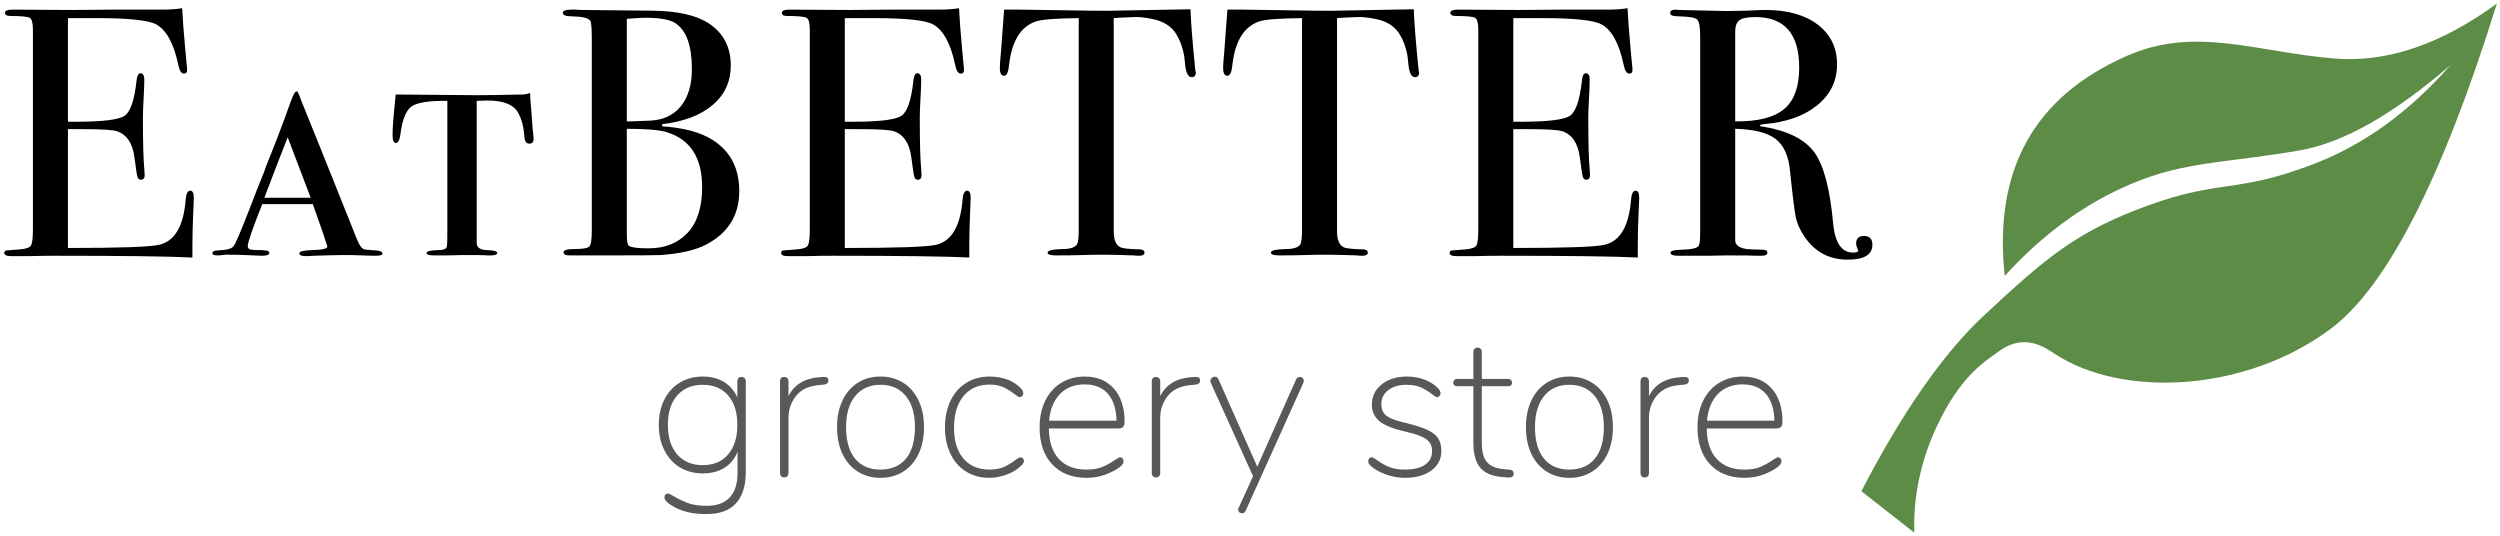
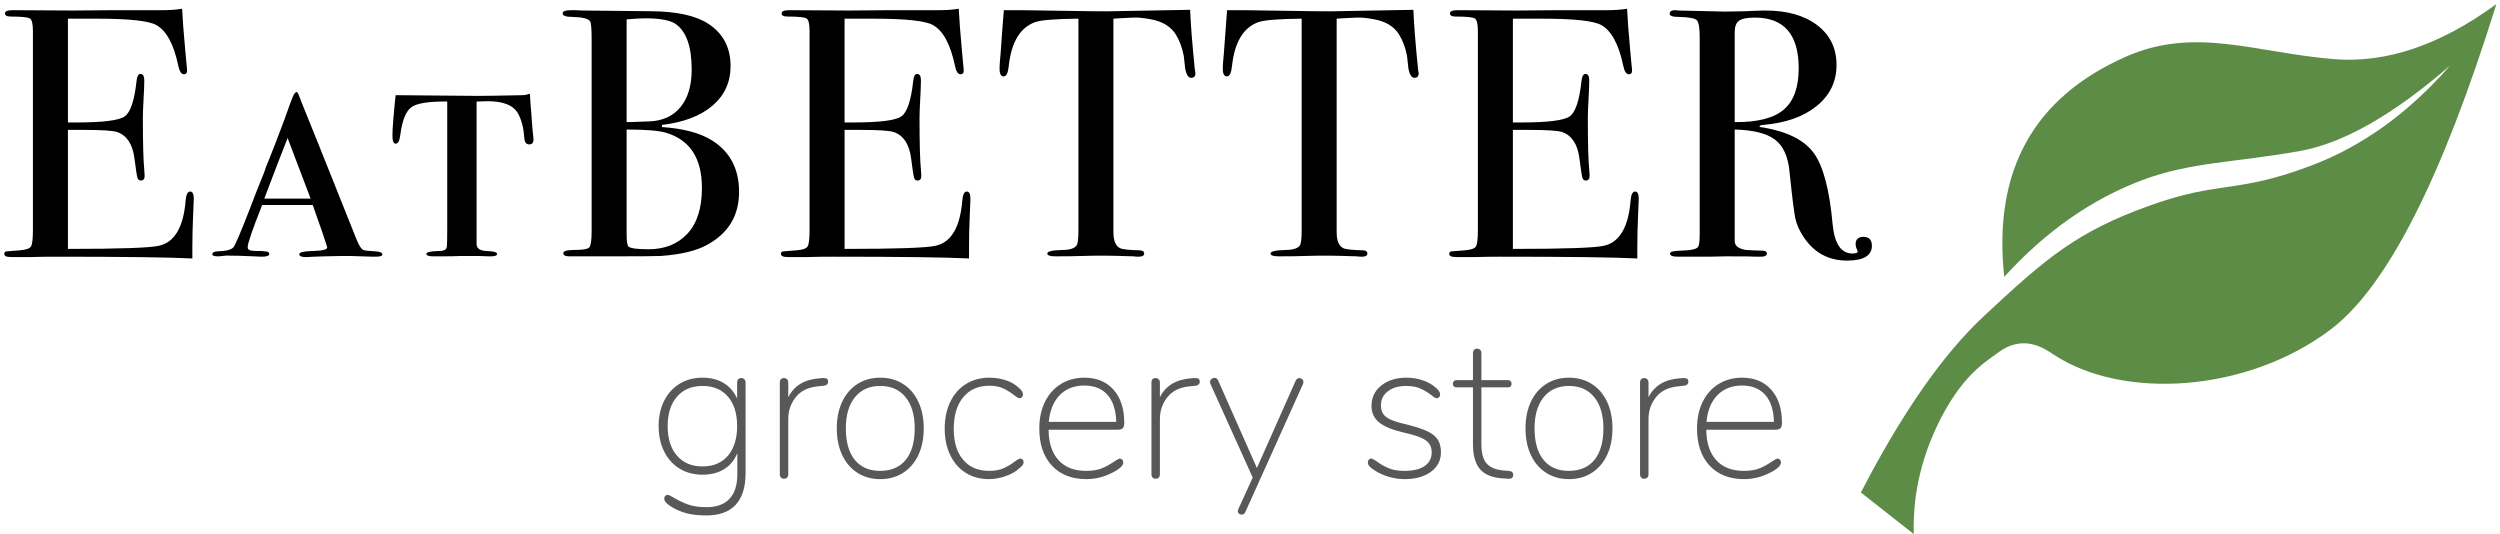
- <svg xmlns="http://www.w3.org/2000/svg" width="509" height="109">
-   <g fill="none" fill-rule="evenodd">
-     <path fill="#5D8C47" fill-rule="nonzero" d="M406.874 71.592c5.161-3.894 9.504-.853 11.28.327 14.031 9.325 39.376 7.852 56.5-5.07C486.07 58.237 497.31 36.19 508.37.715c-11.395 8.347-22.44 12.078-33.136 11.193-16.043-1.327-28.212-6.7-42.296-.492-18.834 8.302-27.092 23.223-24.775 44.761 8.406-9.246 17.805-15.814 28.197-19.705 9.693-3.63 18.798-3.53 32.015-5.883 8.812-1.568 18.994-7.353 30.547-17.353-8.42 9.608-17.819 16.373-28.197 20.294-15.567 5.883-18.504 2.942-33.19 8.236-14.686 5.294-20.94 10.677-33.484 22.353-8.363 7.783-16.721 19.747-25.074 35.89l10.77 8.447c-.214-7.45 1.327-14.69 4.62-21.717 4.94-10.54 10.133-13.354 12.507-15.146z" />
-     <path fill="#585858" d="M150.983 76.746c.246 0 .451.082.615.246.164.164.246.383.246.656v18.409c0 2.843-.67 4.988-2.009 6.437-1.34 1.449-3.335 2.173-5.986 2.173-1.476 0-2.774-.137-3.895-.41a11.49 11.49 0 0 1-3.239-1.353c-.52-.328-.888-.622-1.107-.881-.219-.26-.328-.527-.328-.8 0-.219.068-.396.205-.533a.721.721 0 0 1 .533-.205c.137 0 .492.164 1.066.492a18.36 18.36 0 0 0 2.952 1.435c1.011.383 2.31.574 3.895.574 2.023 0 3.567-.567 4.633-1.701 1.066-1.135 1.599-2.795 1.599-4.982v-4.305c-.574 1.421-1.47 2.508-2.686 3.26-1.216.751-2.685 1.127-4.407 1.127-1.75 0-3.3-.41-4.653-1.23-1.354-.82-2.406-1.982-3.157-3.485-.752-1.503-1.128-3.225-1.128-5.166 0-1.94.376-3.656 1.127-5.145.752-1.49 1.804-2.645 3.158-3.465 1.353-.82 2.904-1.23 4.653-1.23 1.695 0 3.143.369 4.346 1.107 1.203.738 2.105 1.79 2.706 3.157v-3.239c0-.629.287-.943.861-.943zm-7.913 17.958c2.214 0 3.943-.731 5.186-2.194 1.244-1.462 1.866-3.464 1.866-6.006 0-2.542-.622-4.537-1.866-5.986-1.243-1.449-2.972-2.173-5.186-2.173-2.187 0-3.915.724-5.186 2.173-1.272 1.449-1.907 3.444-1.907 5.986 0 2.57.635 4.578 1.906 6.027 1.272 1.449 3 2.173 5.187 2.173zm24.723-17.958c.328 0 .553.061.677.184.123.124.184.308.184.554 0 .465-.287.738-.861.82l-1.23.123c-1.995.191-3.499.93-4.51 2.214-1.011 1.285-1.517 2.76-1.517 4.428v11.193c0 .3-.075.533-.226.697-.15.164-.362.246-.635.246s-.485-.082-.636-.246c-.15-.164-.225-.396-.225-.697V77.689c0-.629.287-.943.861-.943.246 0 .451.082.615.246.164.164.246.396.246.697v2.952c1.175-2.35 3.307-3.635 6.396-3.854l.574-.041h.287zm11.48 20.541c-1.75 0-3.294-.424-4.633-1.271-1.34-.847-2.378-2.05-3.116-3.608-.738-1.558-1.107-3.376-1.107-5.453 0-2.05.369-3.854 1.107-5.412.738-1.558 1.777-2.76 3.116-3.608 1.34-.847 2.884-1.271 4.633-1.271 1.75 0 3.294.424 4.633 1.271 1.34.847 2.378 2.05 3.116 3.608.738 1.558 1.107 3.362 1.107 5.412 0 2.077-.369 3.895-1.107 5.453-.738 1.558-1.777 2.76-3.116 3.608-1.34.847-2.884 1.271-4.633 1.271zm-.041-1.681c2.269 0 4.011-.745 5.227-2.234 1.217-1.49 1.825-3.629 1.825-6.417 0-2.706-.622-4.817-1.865-6.334-1.244-1.518-2.96-2.276-5.146-2.276-2.187 0-3.902.758-5.145 2.276-1.244 1.517-1.866 3.628-1.866 6.334 0 2.788.608 4.927 1.825 6.416 1.216 1.49 2.931 2.235 5.145 2.235zm22.14 1.681c-1.75 0-3.307-.424-4.674-1.271-1.367-.847-2.426-2.05-3.178-3.608-.751-1.558-1.127-3.348-1.127-5.371 0-2.05.376-3.86 1.127-5.433.752-1.571 1.818-2.787 3.198-3.648 1.38-.862 2.96-1.292 4.736-1.292 1.011 0 1.995.13 2.952.39.957.26 1.804.662 2.542 1.209.52.41.881.745 1.087 1.004.205.26.307.54.307.841a.741.741 0 0 1-.205.513.642.642 0 0 1-.492.225c-.137 0-.3-.061-.492-.184a10.468 10.468 0 0 1-.615-.431 12.02 12.02 0 0 0-2.234-1.394c-.752-.355-1.688-.533-2.809-.533-2.269 0-4.045.779-5.33 2.337-1.285 1.558-1.927 3.704-1.927 6.437 0 2.679.635 4.77 1.906 6.273 1.272 1.503 3.041 2.255 5.31 2.255 1.148 0 2.125-.178 2.931-.533.807-.355 1.579-.82 2.317-1.394.52-.383.875-.574 1.066-.574.191 0 .355.068.492.205.137.137.205.3.205.492 0 .273-.096.52-.287.738-.191.219-.56.547-1.107.984-.71.52-1.585.943-2.624 1.271a10.172 10.172 0 0 1-3.075.492zm26.691-4.182c.191 0 .355.075.492.225.137.15.205.322.205.513 0 .273-.102.54-.308.8-.205.26-.567.553-1.086.881-1.968 1.175-4.004 1.763-6.109 1.763-2.98 0-5.323-.916-7.031-2.747-1.709-1.831-2.563-4.346-2.563-7.544 0-2.05.383-3.854 1.148-5.412.765-1.558 1.845-2.767 3.239-3.629 1.394-.86 2.993-1.291 4.797-1.291 2.515 0 4.496.82 5.945 2.46 1.449 1.64 2.173 3.881 2.173 6.724 0 .492-.096.847-.287 1.066-.191.219-.533.328-1.025.328h-14.104c.027 2.679.704 4.742 2.03 6.191 1.325 1.449 3.19 2.173 5.596 2.173 1.312 0 2.398-.178 3.26-.533.86-.355 1.701-.82 2.521-1.394.574-.383.943-.574 1.107-.574zm-7.216-14.842c-2.077 0-3.751.65-5.023 1.947-1.27 1.299-2.015 3.11-2.234 5.433h13.735c-.055-2.378-.642-4.202-1.763-5.474-1.12-1.27-2.692-1.906-4.715-1.906zm22.632-1.517c.328 0 .553.061.676.184.124.124.185.308.185.554 0 .465-.287.738-.861.82l-1.23.123c-1.995.191-3.499.93-4.51 2.214-1.011 1.285-1.517 2.76-1.517 4.428v11.193c0 .3-.075.533-.226.697-.15.164-.362.246-.635.246s-.485-.082-.635-.246c-.15-.164-.226-.396-.226-.697V77.689c0-.629.287-.943.861-.943.246 0 .451.082.615.246.164.164.246.396.246.697v2.952c1.175-2.35 3.307-3.635 6.396-3.854l.574-.041h.287zm20.377.574c.164-.383.424-.574.779-.574.219 0 .41.075.574.226.164.15.246.348.246.594 0 .082-.027.205-.082.369l-11.767 26.076c-.164.328-.41.492-.738.492a.793.793 0 0 1-.553-.205.687.687 0 0 1-.226-.533l.082-.328 2.952-6.478-8.61-19.024a1.301 1.301 0 0 1-.082-.369c0-.246.096-.451.287-.615a.98.98 0 0 1 .656-.246c.3 0 .533.164.697.492l7.913 17.835.082-.205 7.79-17.507zm22.181 19.967c-1.066 0-2.132-.157-3.198-.472a10.997 10.997 0 0 1-2.87-1.291c-.547-.355-.916-.65-1.107-.882a1.222 1.222 0 0 1-.287-.799c0-.191.068-.362.205-.513.137-.15.3-.225.492-.225.137 0 .321.075.553.225.233.15.39.253.472.308.793.574 1.62 1.045 2.48 1.414.862.37 1.948.554 3.26.554 1.777 0 3.143-.328 4.1-.984.957-.656 1.435-1.585 1.435-2.788 0-.71-.17-1.298-.512-1.763-.342-.465-.902-.868-1.682-1.21-.779-.341-1.892-.676-3.341-1.004-2.405-.547-4.127-1.244-5.166-2.091-1.039-.847-1.558-1.968-1.558-3.362 0-1.695.663-3.075 1.988-4.141 1.326-1.066 3.041-1.599 5.146-1.599 1.011 0 1.982.137 2.911.41.93.273 1.75.656 2.46 1.148.52.383.895.717 1.127 1.005.233.287.349.58.349.881a.741.741 0 0 1-.205.513.642.642 0 0 1-.492.225c-.219 0-.574-.205-1.066-.615a11.462 11.462 0 0 0-2.235-1.353c-.779-.355-1.756-.533-2.931-.533-1.53 0-2.767.362-3.71 1.087-.944.724-1.415 1.674-1.415 2.849 0 .71.15 1.291.451 1.742.3.452.813.841 1.538 1.169.724.328 1.756.642 3.095.943 1.886.465 3.335.936 4.346 1.414 1.011.479 1.729 1.053 2.152 1.722.424.67.636 1.524.636 2.563 0 1.64-.676 2.959-2.03 3.956-1.353.998-3.15 1.497-5.391 1.497zm21.238-1.681c.601.055.902.328.902.82 0 .601-.396.861-1.189.779l-1.066-.082c-2.05-.137-3.553-.758-4.51-1.866-.957-1.107-1.435-2.822-1.435-5.145v-11.48h-3.403a.671.671 0 0 1-.492-.205.671.671 0 0 1-.205-.492c0-.219.068-.403.205-.553.137-.15.3-.226.492-.226h3.403v-5.453c0-.3.082-.533.246-.697a.834.834 0 0 1 .615-.246c.246 0 .451.082.615.246.164.164.246.396.246.697v5.453h5.453c.191 0 .355.075.492.225.137.15.205.335.205.554a.71.71 0 0 1-.185.492c-.123.137-.293.205-.512.205h-5.453v11.521c0 1.859.362 3.184 1.087 3.977.724.793 1.851 1.257 3.382 1.394l1.107.082zm12.259 1.681c-1.75 0-3.294-.424-4.633-1.271-1.34-.847-2.378-2.05-3.116-3.608-.738-1.558-1.107-3.376-1.107-5.453 0-2.05.369-3.854 1.107-5.412.738-1.558 1.777-2.76 3.116-3.608 1.34-.847 2.884-1.271 4.633-1.271 1.75 0 3.294.424 4.633 1.271 1.34.847 2.378 2.05 3.116 3.608.738 1.558 1.107 3.362 1.107 5.412 0 2.077-.369 3.895-1.107 5.453-.738 1.558-1.777 2.76-3.116 3.608-1.34.847-2.884 1.271-4.633 1.271zm-.041-1.681c2.269 0 4.011-.745 5.228-2.234 1.216-1.49 1.824-3.629 1.824-6.417 0-2.706-.622-4.817-1.865-6.334-1.244-1.518-2.96-2.276-5.146-2.276-2.187 0-3.902.758-5.145 2.276-1.244 1.517-1.866 3.628-1.866 6.334 0 2.788.608 4.927 1.825 6.416 1.216 1.49 2.931 2.235 5.145 2.235zm23.493-18.86c.328 0 .553.061.677.184.123.124.184.308.184.554 0 .465-.287.738-.861.82l-1.23.123c-1.995.191-3.499.93-4.51 2.214-1.011 1.285-1.517 2.76-1.517 4.428v11.193c0 .3-.075.533-.226.697-.15.164-.362.246-.635.246s-.485-.082-.635-.246c-.15-.164-.226-.396-.226-.697V77.689c0-.629.287-.943.861-.943.246 0 .451.082.615.246.164.164.246.396.246.697v2.952c1.175-2.35 3.307-3.635 6.396-3.854l.574-.041h.287zm19.024 16.359c.191 0 .355.075.492.225.137.15.205.322.205.513 0 .273-.102.54-.308.8-.205.26-.567.553-1.086.881-1.968 1.175-4.004 1.763-6.109 1.763-2.98 0-5.323-.916-7.031-2.747-1.709-1.831-2.563-4.346-2.563-7.544 0-2.05.383-3.854 1.148-5.412.765-1.558 1.845-2.767 3.239-3.629 1.394-.86 2.993-1.291 4.797-1.291 2.515 0 4.496.82 5.945 2.46 1.449 1.64 2.173 3.881 2.173 6.724 0 .492-.096.847-.287 1.066-.191.219-.533.328-1.025.328h-14.104c.027 2.679.704 4.742 2.03 6.191 1.325 1.449 3.19 2.173 5.596 2.173 1.312 0 2.398-.178 3.26-.533.86-.355 1.701-.82 2.521-1.394.574-.383.943-.574 1.107-.574zm-7.216-14.842c-2.077 0-3.751.65-5.022 1.947-1.272 1.299-2.016 3.11-2.235 5.433h13.735c-.055-2.378-.642-4.202-1.763-5.474-1.12-1.27-2.692-1.906-4.715-1.906z" />
-     <path fill="#000" d="M39.464 40.336c0 .192-.048 1.368-.144 3.528-.096 2.16-.144 4.224-.144 6.192v2.376c-4.704-.24-14.016-.36-27.936-.36a169 169 0 0 0-4.968.072H2.24c-.912 0-1.368-.216-1.368-.648 0-.288.144-.456.432-.504.144 0 1.056-.072 2.736-.216 1.248-.096 2.004-.36 2.268-.792.264-.432.396-1.56.396-3.384V6.136c0-1.392-.204-2.22-.612-2.484-.408-.264-1.716-.396-3.924-.396-.768 0-1.152-.216-1.152-.648 0-.432.528-.648 1.584-.648l12.312.072c.432 0 3.144-.024 8.136-.072h10.08c1.44 0 2.76-.096 3.96-.288.096 2.064.312 4.92.648 8.568l.288 3.096c.048.24.072.552.072.936 0 .48-.216.72-.648.72-.528 0-.912-.6-1.152-1.8-.912-4.32-2.4-7.056-4.464-8.208-1.536-.864-5.568-1.296-12.096-1.296h-5.904v21.096h1.728c5.376 0 8.652-.408 9.828-1.224 1.176-.816 1.98-3.192 2.412-7.128.096-1.008.36-1.512.792-1.512.528 0 .792.432.792 1.296 0 .864-.048 2.136-.144 3.816-.096 1.68-.144 2.952-.144 3.816 0 5.136.096 8.664.288 10.584.048.48.072.888.072 1.224 0 .624-.264.936-.792.936-.336 0-.564-.204-.684-.612-.12-.408-.324-1.74-.612-3.996-.384-2.832-1.56-4.584-3.528-5.256-.864-.288-3.12-.432-6.768-.432h-3.24v24.192c10.56 0 16.752-.216 18.576-.648 3.168-.72 4.968-3.792 5.4-9.216.096-1.2.408-1.8.936-1.8.48 0 .72.504.72 1.512zM77.873 51.64c0 .288-.48.432-1.44.432h-.504l-4.464-.144h-2.016c-.816 0-1.944.024-3.384.072l-2.16.072-1.296.072h-.36c-.864 0-1.296-.192-1.296-.576 0-.384.864-.6 2.592-.648 2.064-.048 3.096-.288 3.096-.72 0-.096-.144-.552-.432-1.368-.096-.384-.648-1.992-1.656-4.824l-.864-2.448H53.393c-1.968 4.944-2.952 7.8-2.952 8.568 0 .432.288.672.864.72l.936.072h1.08l.648.072c.576 0 .864.168.864.504 0 .384-.504.576-1.512.576-.144 0-.996-.036-2.556-.108a90.965 90.965 0 0 0-4.14-.108h-.648l-.648.072-.792.072h-.144c-.768 0-1.152-.144-1.152-.432 0-.336.312-.528.936-.576.864-.048 1.44-.096 1.728-.144.816-.144 1.344-.36 1.584-.648.288-.144 1.464-2.88 3.528-8.208a231.89 231.89 0 0 1 2.376-6.048c.288-.672.48-1.176.576-1.512.096-.336.288-.84.576-1.512.816-1.968 1.968-4.944 3.456-8.928l1.08-3.024.504-1.296c.288-.72.576-1.08.864-1.08.144 0 .456.672.936 2.016 1.44 3.504 5.16 12.768 11.16 27.792.576 1.488 1.128 2.28 1.656 2.376.144.048.912.12 2.304.216.912.048 1.368.264 1.368.648zM63.257 40.264l-4.68-12.312c-1.152 2.88-2.736 6.984-4.752 12.312h9.432zm45.392-12.024c0 .672-.288 1.008-.864 1.008-.624 0-.96-.456-1.008-1.368-.144-1.968-.552-3.576-1.224-4.824-.912-1.728-3-2.592-6.264-2.592-.48 0-1.224.024-2.232.072V49.48c0 .912.696 1.392 2.088 1.44 1.392.048 2.088.24 2.088.576 0 .336-.408.504-1.224.504h-.504c-.432 0-1.104-.024-2.016-.072h-3.6a84.888 84.888 0 0 1-3.888.072h-1.728c-.96 0-1.44-.168-1.44-.504 0-.336.792-.528 2.376-.576.576 0 .96-.048 1.152-.144.384-.096.6-.348.648-.756.048-.408.072-1.62.072-3.636V20.536c-3.744-.048-6.18.336-7.308 1.152-1.128.816-1.884 2.736-2.268 5.76-.144 1.104-.456 1.656-.936 1.656-.432 0-.648-.552-.648-1.656 0-1.392.216-4.128.648-8.208l16.776.144c1.488 0 4.512-.048 9.072-.144.384 0 .888-.096 1.512-.288l.072 1.512.216 2.592.216 3.024.144 1.296c.048.432.072.72.072.864zm41.865 10.656c0 4.896-2.232 8.52-6.696 10.872-2.16 1.152-5.256 1.872-9.288 2.16-1.104.048-4.368.072-9.792.072h-8.784c-.816 0-1.224-.216-1.224-.648 0-.432.744-.648 2.232-.648 1.728 0 2.748-.18 3.06-.54.312-.36.468-1.452.468-3.276V7.936c0-2.112-.096-3.336-.288-3.672-.336-.576-1.56-.888-3.672-.936-1.296 0-1.944-.24-1.944-.72 0-.432.6-.648 1.8-.648h.864c.528.048 1.008.072 1.44.072l14.04.144c5.184.048 9.048.912 11.592 2.592 2.976 1.968 4.464 4.824 4.464 8.568 0 3.264-1.224 5.94-3.672 8.028-2.448 2.088-5.88 3.396-10.296 3.924v.432c4.368.288 7.776 1.2 10.224 2.736 3.648 2.304 5.472 5.784 5.472 10.44zm-9.648-24.84c0-4.608-1.056-7.68-3.168-9.216-1.104-.816-3.192-1.224-6.264-1.224-.816 0-2.088.072-3.816.216v20.88h.648l3.96-.144c2.736-.096 4.86-1.068 6.372-2.916 1.512-1.848 2.268-4.38 2.268-7.596zm2.088 24.048c0-6.048-2.448-9.792-7.344-11.232-1.44-.432-4.104-.648-7.992-.648V47.68c0 1.392.144 2.184.432 2.376.48.336 1.824.504 4.032.504 3.312 0 5.952-1.056 7.92-3.168s2.952-5.208 2.952-9.288zm54.68 2.232c0 .192-.047 1.368-.143 3.528-.096 2.16-.144 4.224-.144 6.192v2.376c-4.704-.24-14.016-.36-27.936-.36a169 169 0 0 0-4.968.072h-4.032c-.912 0-1.368-.216-1.368-.648 0-.288.144-.456.432-.504.144 0 1.056-.072 2.736-.216 1.248-.096 2.004-.36 2.268-.792.264-.432.396-1.56.396-3.384V6.136c0-1.392-.204-2.22-.612-2.484-.408-.264-1.716-.396-3.924-.396-.768 0-1.152-.216-1.152-.648 0-.432.528-.648 1.584-.648l12.312.072c.432 0 3.144-.024 8.136-.072h10.08c1.44 0 2.76-.096 3.96-.288.096 2.064.312 4.92.648 8.568l.288 3.096c.048.24.072.552.072.936 0 .48-.216.72-.648.72-.528 0-.912-.6-1.152-1.8-.912-4.32-2.4-7.056-4.464-8.208-1.536-.864-5.568-1.296-12.096-1.296h-5.904v21.096h1.728c5.376 0 8.652-.408 9.828-1.224 1.176-.816 1.98-3.192 2.412-7.128.096-1.008.36-1.512.792-1.512.528 0 .792.432.792 1.296 0 .864-.048 2.136-.144 3.816-.096 1.68-.144 2.952-.144 3.816 0 5.136.096 8.664.288 10.584.048.48.072.888.072 1.224 0 .624-.264.936-.792.936-.336 0-.564-.204-.684-.612-.12-.408-.324-1.74-.612-3.996-.384-2.832-1.56-4.584-3.528-5.256-.864-.288-3.12-.432-6.768-.432h-3.24v24.192c10.56 0 16.752-.216 18.576-.648 3.168-.72 4.968-3.792 5.4-9.216.096-1.2.408-1.8.936-1.8.48 0 .72.504.72 1.512zm45.826-25.56c0 .624-.288.936-.864.936-.576 0-.984-.624-1.224-1.872l-.288-2.592c-.336-1.728-.888-3.192-1.656-4.392-1.008-1.584-2.664-2.592-4.968-3.024-1.488-.288-2.688-.408-3.6-.36-2.256.096-3.624.168-4.104.216v43.416c0 1.728.456 2.808 1.368 3.24.48.24 1.824.384 4.032.432.576.048.864.264.864.648 0 .432-.384.648-1.152.648-.384 0-.72-.024-1.008-.072-2.88-.096-4.92-.144-6.12-.144-1.584 0-3.072.024-4.464.072-1.392.048-3.168.072-5.328.072-1.104 0-1.656-.192-1.656-.576 0-.432 1.032-.672 3.096-.72 1.488 0 2.448-.312 2.88-.936.24-.384.36-1.368.36-2.952V3.688c-4.752.048-7.704.288-8.856.72-3.024 1.104-4.8 4.056-5.328 8.856-.144 1.44-.48 2.16-1.008 2.16-.576 0-.864-.504-.864-1.512 0-.528.024-1.056.072-1.584l.144-1.656c.144-2.208.36-5.112.648-8.712h3.24l14.688.216c1.728.048 4.416.024 8.064-.072l11.952-.216c.096 2.688.408 6.672.936 11.952 0 .144.024.324.072.54.048.216.072.348.072.396zm45.464 0c0 .624-.288.936-.864.936-.576 0-.984-.624-1.224-1.872l-.288-2.592c-.336-1.728-.888-3.192-1.656-4.392-1.008-1.584-2.664-2.592-4.968-3.024-1.488-.288-2.688-.408-3.6-.36-2.256.096-3.624.168-4.104.216v43.416c0 1.728.456 2.808 1.368 3.24.48.24 1.824.384 4.032.432.576.048.864.264.864.648 0 .432-.384.648-1.152.648-.384 0-.72-.024-1.008-.072-2.88-.096-4.92-.144-6.12-.144-1.584 0-3.072.024-4.464.072-1.392.048-3.168.072-5.328.072-1.104 0-1.656-.192-1.656-.576 0-.432 1.032-.672 3.096-.72 1.488 0 2.448-.312 2.88-.936.24-.384.36-1.368.36-2.952V3.688c-4.752.048-7.704.288-8.856.72-3.024 1.104-4.8 4.056-5.328 8.856-.144 1.44-.48 2.16-1.008 2.16-.576 0-.864-.504-.864-1.512 0-.528.024-1.056.072-1.584l.144-1.656c.144-2.208.36-5.112.648-8.712h3.24l14.688.216c1.728.048 4.416.024 8.064-.072l11.952-.216c.096 2.688.408 6.672.936 11.952 0 .144.024.324.072.54.048.216.072.348.072.396zm44.817 25.56c0 .192-.048 1.368-.144 3.528-.096 2.16-.144 4.224-.144 6.192v2.376c-4.704-.24-14.016-.36-27.936-.36a169 169 0 0 0-4.968.072h-4.032c-.912 0-1.368-.216-1.368-.648 0-.288.144-.456.432-.504.144 0 1.056-.072 2.736-.216 1.248-.096 2.004-.36 2.268-.792.264-.432.396-1.56.396-3.384V6.136c0-1.392-.204-2.22-.612-2.484-.408-.264-1.716-.396-3.924-.396-.768 0-1.152-.216-1.152-.648 0-.432.528-.648 1.584-.648l12.312.072c.432 0 3.144-.024 8.136-.072h10.08c1.44 0 2.76-.096 3.96-.288.096 2.064.312 4.92.648 8.568l.288 3.096c.048.24.072.552.072.936 0 .48-.216.72-.648.72-.528 0-.912-.6-1.152-1.8-.912-4.32-2.4-7.056-4.464-8.208-1.536-.864-5.568-1.296-12.096-1.296h-5.904v21.096h1.728c5.376 0 8.652-.408 9.828-1.224 1.176-.816 1.98-3.192 2.412-7.128.096-1.008.36-1.512.792-1.512.528 0 .792.432.792 1.296 0 .864-.048 2.136-.144 3.816-.096 1.68-.144 2.952-.144 3.816 0 5.136.096 8.664.288 10.584.048.48.072.888.072 1.224 0 .624-.264.936-.792.936-.336 0-.564-.204-.684-.612-.12-.408-.324-1.74-.612-3.996-.384-2.832-1.56-4.584-3.528-5.256-.864-.288-3.12-.432-6.768-.432h-3.24v24.192c10.56 0 16.752-.216 18.576-.648 3.168-.72 4.968-3.792 5.4-9.216.096-1.2.408-1.8.936-1.8.48 0 .72.504.72 1.512zm47.48 9.504c0 2.016-1.68 3.024-5.04 3.024-3.743 0-6.671-1.56-8.783-4.68-.912-1.344-1.5-2.64-1.764-3.888-.264-1.248-.66-4.416-1.188-9.504-.288-3.072-1.272-5.244-2.952-6.516-1.68-1.272-4.416-1.956-8.208-2.052v22.68c0 .96.768 1.56 2.304 1.8.432.048 1.536.096 3.312.144.624 0 .936.192.936.576 0 .432-.408.648-1.224.648h-.864c-.432-.048-2.52-.072-6.264-.072-.72 0-1.944.024-3.672.072h-6.12c-1.056 0-1.584-.216-1.584-.648 0-.336.696-.528 2.088-.576 2.256-.048 3.48-.336 3.672-.864.192-.24.288-1.176.288-2.808V7.432c0-1.92-.204-3.072-.612-3.456-.408-.384-1.644-.6-3.708-.648-1.2 0-1.8-.216-1.8-.648 0-.48.384-.72 1.152-.72.144 0 .36.024.648.072l9.576.216c.96 0 2.304-.024 4.032-.072 1.92-.096 3.264-.144 4.032-.144 4.464 0 8.004.996 10.62 2.988 2.616 1.992 3.924 4.692 3.924 8.1 0 3.36-1.344 6.132-4.032 8.316-2.688 2.184-6.336 3.468-10.944 3.852-.432.048-.672.12-.72.216 0 .192.24.288.72.288 5.04.864 8.508 2.628 10.404 5.292 1.896 2.664 3.156 7.476 3.78 14.436.384 3.936 1.728 5.904 4.032 5.904.72 0 1.08-.144 1.08-.432 0-.048-.024-.096-.072-.144-.24-.528-.36-.96-.36-1.296 0-1.008.528-1.512 1.584-1.512 1.152 0 1.728.6 1.728 1.8zm-14.903-36.072c0-6.864-2.976-10.296-8.928-10.296-1.584 0-2.664.216-3.24.648-.576.432-.864 1.2-.864 2.304v18.288c4.608.048 7.932-.792 9.972-2.52 2.04-1.728 3.06-4.536 3.06-8.424z" />
+ <svg xmlns="http://www.w3.org/2000/svg" width="459px" height="98px" version="1.1" viewBox="0 0 459 98">
+   <g id="page1" fill="none" fill-rule="evenodd" stroke="none" stroke-width="1">
+     <g id="design-system" transform="translate(-461 -27)">
+       <g id="logo" transform="translate(461)">
+         <g id="Group">
+           <g id="leaf" fill="#5D8C47" fill-rule="nonzero" transform="translate(320.038)">
+             <path id="Oval" d="M76.597 108.034c-.008-5.833 4.542-7.308 6.357-7.945 14.341-5.036 27.033-24.09 27.005-43.445-.02-12.904-9.823-32.98-29.41-60.23-.163 12.743-3.466 22.725-9.908 29.947-9.664 10.832-20.144 16.675-23.309 30.193-4.232 18.075 2.05 32.133 18.844 42.172-2.108-11.08-1.745-21.418 1.087-31.017 2.642-8.953 7.656-15.456 13.131-26.254 3.65-7.198 5.003-17.675 4.06-31.43 2.36 11.285 2.14 21.731-.663 31.337C79.586 55.77 75.87 56.286 71.72 69.74s-3.661 20.884-2.047 36.264c1.076 10.254 5.17 22.776 12.283 37.567l11.937-3.164c-5.49-3.897-9.876-8.941-13.158-15.133-4.923-9.287-4.134-14.556-4.138-17.24z" transform="rotate(53 78.007 69.992)" />
+           </g>
+           <path id="grocery-store" fill="#585858" d="M136.113 96.416c.222 0 .407.074.555.222.148.148.222.346.222.592v16.628c0 2.568-.604 4.506-1.811 5.814-1.208 1.308-3.007 1.963-5.397 1.963-1.33 0-2.501-.124-3.511-.37a10.348 10.348 0 0 1-2.92-1.223c-.469-.296-.801-.561-.998-.796-.197-.234-.296-.475-.296-.722 0-.198.062-.358.185-.481a.65.65 0 0 1 .48-.186c.123 0 .444.149.961.445.863.518 1.75.95 2.662 1.296.911.346 2.082.518 3.511.518 1.823 0 3.216-.512 4.177-1.536.96-1.025 1.441-2.525 1.441-4.5v-3.888c-.517 1.284-1.324 2.265-2.42 2.944-1.097.679-2.422 1.018-3.974 1.018-1.577 0-2.976-.37-4.195-1.11-1.22-.741-2.169-1.79-2.847-3.149-.677-1.357-1.016-2.913-1.016-4.666 0-1.752.339-3.302 1.016-4.647.678-1.346 1.627-2.389 2.847-3.13 1.22-.74 2.618-1.11 4.195-1.11 1.528 0 2.834.333 3.918 1 1.084.666 1.897 1.617 2.44 2.851v-2.926c0-.567.258-.851.775-.851zm-7.133 16.22c1.996 0 3.554-.66 4.675-1.981 1.122-1.321 1.682-3.13 1.682-5.426 0-2.296-.56-4.098-1.682-5.406-1.12-1.309-2.68-1.963-4.675-1.963-1.972 0-3.53.654-4.676 1.963-1.146 1.308-1.719 3.11-1.719 5.406 0 2.321.573 4.136 1.72 5.444 1.145 1.309 2.703 1.963 4.675 1.963zm22.288-16.22c.296 0 .499.055.61.166.11.111.166.278.166.5 0 .42-.259.667-.776.741l-1.109.111c-1.799.173-3.154.84-4.066 2-.912 1.16-1.367 2.493-1.367 4v10.11c0 .27-.068.48-.204.629-.135.148-.326.222-.573.222-.246 0-.437-.074-.572-.222-.136-.148-.204-.358-.204-.63V97.267c0-.567.259-.851.776-.851.222 0 .407.074.555.222.148.148.222.358.222.63v2.666c1.06-2.123 2.981-3.284 5.766-3.481l.517-.037h.259zm10.35 18.553c-1.578 0-2.97-.383-4.177-1.148-1.208-.765-2.144-1.852-2.81-3.259-.665-1.407-.997-3.049-.997-4.925 0-1.852.332-3.481.997-4.888.666-1.408 1.602-2.494 2.81-3.26 1.207-.765 2.6-1.147 4.176-1.147 1.577 0 2.97.382 4.177 1.148 1.207.765 2.144 1.851 2.81 3.259.664 1.407.997 3.036.997 4.888 0 1.876-.333 3.518-.998 4.925s-1.602 2.494-2.809 3.259c-1.207.765-2.6 1.148-4.177 1.148zm-.038-1.518c2.046 0 3.616-.673 4.713-2.019 1.097-1.345 1.645-3.277 1.645-5.795 0-2.444-.56-4.352-1.682-5.722-1.121-1.37-2.667-2.055-4.639-2.055-1.971 0-3.517.685-4.638 2.055-1.122 1.37-1.682 3.278-1.682 5.722 0 2.518.548 4.45 1.645 5.795 1.096 1.346 2.642 2.019 4.638 2.019zm19.96 1.518c-1.577 0-2.982-.383-4.214-1.148-1.232-.765-2.187-1.852-2.864-3.259-.678-1.407-1.017-3.024-1.017-4.851 0-1.852.339-3.487 1.017-4.907.677-1.42 1.638-2.518 2.883-3.296 1.244-.777 2.667-1.166 4.269-1.166.912 0 1.799.117 2.661.351a6.796 6.796 0 0 1 2.292 1.093c.468.37.794.673.98.907.184.235.276.488.276.76a.67.67 0 0 1-.184.462.578.578 0 0 1-.444.204c-.123 0-.27-.056-.443-.167a9.437 9.437 0 0 1-.555-.389 10.833 10.833 0 0 0-2.014-1.259c-.678-.32-1.522-.481-2.532-.481-2.045 0-3.647.704-4.805 2.11-1.158 1.408-1.738 3.346-1.738 5.815 0 2.42.573 4.308 1.72 5.666 1.145 1.358 2.74 2.037 4.786 2.037 1.035 0 1.916-.16 2.643-.482a9.9 9.9 0 0 0 2.088-1.259c.468-.346.789-.518.961-.518.172 0 .32.061.444.185a.607.607 0 0 1 .184.444c0 .247-.086.47-.258.667-.173.197-.506.494-.998.889-.641.469-1.43.851-2.366 1.148a9.154 9.154 0 0 1-2.772.444zm24.062-3.777c.173 0 .32.068.444.203a.67.67 0 0 1 .185.463c0 .247-.093.488-.278.722-.184.235-.51.5-.98.797-1.773 1.061-3.61 1.592-5.506 1.592-2.686 0-4.8-.827-6.34-2.481s-2.31-3.926-2.31-6.814c0-1.852.345-3.481 1.035-4.888.69-1.408 1.664-2.5 2.92-3.278 1.257-.777 2.699-1.166 4.325-1.166 2.267 0 4.053.74 5.36 2.222 1.305 1.48 1.958 3.505 1.958 6.073 0 .444-.086.765-.258.963-.173.197-.48.296-.924.296h-12.715c.024 2.42.634 4.283 1.83 5.592 1.194 1.308 2.876 1.963 5.045 1.963 1.182 0 2.162-.16 2.938-.482.776-.32 1.534-.74 2.273-1.259.518-.346.85-.518.998-.518zm-6.505-13.406c-1.873 0-3.382.586-4.528 1.759-1.146 1.173-1.817 2.808-2.014 4.907h12.382c-.05-2.148-.58-3.796-1.59-4.944-1.01-1.148-2.427-1.722-4.25-1.722zm20.403-1.37c.296 0 .499.055.61.166.11.111.166.278.166.5 0 .42-.259.667-.776.741l-1.109.111c-1.799.173-3.154.84-4.066 2-.911 1.16-1.367 2.493-1.367 4v10.11c0 .27-.068.48-.204.629-.135.148-.326.222-.572.222-.247 0-.438-.074-.573-.222-.136-.148-.204-.358-.204-.63V97.267c0-.567.259-.851.777-.851.221 0 .406.074.554.222.148.148.222.358.222.63v2.666c1.06-2.123 2.981-3.284 5.766-3.481l.517-.037h.259zm18.37.518c.148-.345.382-.518.702-.518a.74.74 0 0 1 .518.203.694.694 0 0 1 .222.537c0 .074-.025.186-.074.334l-10.608 23.552c-.148.296-.37.445-.666.445a.714.714 0 0 1-.499-.186.62.62 0 0 1-.203-.481l.074-.296 2.661-5.851-7.762-17.183a1.177 1.177 0 0 1-.074-.334c0-.222.087-.407.259-.555a.882.882 0 0 1 .591-.222c.271 0 .48.148.629.444l7.133 16.11.074-.186 7.023-15.813zm19.997 18.035c-.961 0-1.922-.142-2.883-.426a9.905 9.905 0 0 1-2.588-1.166c-.493-.321-.825-.587-.998-.797a1.105 1.105 0 0 1-.258-.722.67.67 0 0 1 .184-.463.578.578 0 0 1 .444-.203c.123 0 .29.068.499.203.21.136.351.229.425.278.715.518 1.46.944 2.236 1.278.776.333 1.756.5 2.939.5 1.601 0 2.833-.297 3.696-.89.862-.592 1.294-1.431 1.294-2.517 0-.642-.154-1.173-.462-1.593-.308-.42-.814-.784-1.516-1.092-.702-.309-1.706-.611-3.012-.908-2.169-.493-3.721-1.123-4.658-1.888-.936-.765-1.404-1.778-1.404-3.037 0-1.53.597-2.777 1.793-3.74 1.195-.963 2.74-1.444 4.638-1.444.912 0 1.787.123 2.625.37a7.656 7.656 0 0 1 2.217 1.037c.469.346.807.648 1.017.907.21.26.314.525.314.796a.67.67 0 0 1-.185.463.578.578 0 0 1-.443.204c-.198 0-.518-.185-.961-.556a10.33 10.33 0 0 0-2.015-1.222c-.702-.32-1.583-.481-2.643-.481-1.38 0-2.495.327-3.345.981-.85.655-1.275 1.513-1.275 2.574 0 .642.136 1.167.407 1.574.27.407.733.76 1.386 1.055.653.297 1.583.58 2.79.852 1.7.42 3.007.846 3.918 1.278.912.432 1.559.95 1.94 1.555.383.605.574 1.376.574 2.315 0 1.48-.61 2.672-1.83 3.573-1.22.901-2.84 1.352-4.86 1.352zm19.146-1.518c.542.049.813.296.813.74 0 .543-.357.778-1.072.704l-.96-.074c-1.849-.124-3.204-.685-4.067-1.685-.862-1-1.293-2.55-1.293-4.648V98.12h-3.068a.604.604 0 0 1-.444-.185.607.607 0 0 1-.184-.444c0-.198.061-.364.184-.5a.578.578 0 0 1 .444-.204h3.068v-4.925c0-.272.074-.482.222-.63a.751.751 0 0 1 .554-.222c.222 0 .407.074.554.222.148.148.222.358.222.63v4.925h4.916c.173 0 .32.068.444.204a.717.717 0 0 1 .185.5c0 .172-.056.32-.167.444-.11.124-.265.185-.462.185h-4.916v10.406c0 1.68.327 2.876.98 3.592.653.716 1.67 1.136 3.05 1.26l.997.074zm11.052 1.518c-1.577 0-2.97-.383-4.177-1.148-1.207-.765-2.144-1.852-2.81-3.259-.664-1.407-.997-3.049-.997-4.925 0-1.852.333-3.481.998-4.888.665-1.408 1.602-2.494 2.809-3.26 1.207-.765 2.6-1.147 4.177-1.147 1.577 0 2.969.382 4.176 1.148 1.208.765 2.144 1.851 2.81 3.259.665 1.407.998 3.036.998 4.888 0 1.876-.333 3.518-.998 4.925-.666 1.407-1.602 2.494-2.81 3.259-1.207.765-2.6 1.148-4.176 1.148zm-.037-1.518c2.045 0 3.616-.673 4.712-2.019 1.097-1.345 1.645-3.277 1.645-5.795 0-2.444-.56-4.352-1.682-5.722-1.12-1.37-2.667-2.055-4.638-2.055-1.972 0-3.518.685-4.639 2.055-1.121 1.37-1.682 3.278-1.682 5.722 0 2.518.548 4.45 1.645 5.795 1.097 1.346 2.643 2.019 4.639 2.019zm21.18-17.035c.295 0 .498.055.609.166.11.111.166.278.166.5 0 .42-.258.667-.776.741l-1.109.111c-1.799.173-3.154.84-4.066 2-.911 1.16-1.367 2.493-1.367 4v10.11c0 .27-.068.48-.204.629-.135.148-.326.222-.572.222-.247 0-.438-.074-.573-.222-.136-.148-.204-.358-.204-.63V97.267c0-.567.26-.851.777-.851.221 0 .406.074.554.222.148.148.222.358.222.63v2.666c1.06-2.123 2.981-3.284 5.766-3.481l.517-.037h.26zm17.15 14.776c.172 0 .32.068.443.203a.67.67 0 0 1 .185.463c0 .247-.093.488-.277.722-.185.235-.512.5-.98.797-1.774 1.061-3.61 1.592-5.507 1.592-2.686 0-4.8-.827-6.34-2.481s-2.31-3.926-2.31-6.814c0-1.852.346-3.481 1.036-4.888.69-1.408 1.663-2.5 2.92-3.278 1.256-.777 2.698-1.166 4.324-1.166 2.267 0 4.054.74 5.36 2.222 1.306 1.48 1.959 3.505 1.959 6.073 0 .444-.087.765-.26.963-.172.197-.48.296-.923.296h-12.715c.025 2.42.634 4.283 1.83 5.592 1.195 1.308 2.876 1.963 5.045 1.963 1.183 0 2.162-.16 2.938-.482.777-.32 1.534-.74 2.274-1.259.517-.346.85-.518.998-.518zm-6.506-13.406c-1.873 0-3.382.586-4.528 1.759-1.146 1.173-1.817 2.808-2.014 4.907h12.382c-.05-2.148-.579-3.796-1.59-4.944-1.01-1.148-2.426-1.722-4.25-1.722z" />
+           <path id="EatBETTER" fill="#000000" d="M35.577 63.53c0 .173-.043 1.235-.13 3.186-.086 1.95-.13 3.815-.13 5.593v2.146c-4.24-.217-12.635-.325-25.184-.325-1.515 0-3.007.021-4.479.065H2.02c-.822 0-1.233-.196-1.233-.586 0-.26.13-.412.39-.455.13 0 .952-.065 2.466-.195 1.125-.087 1.807-.325 2.045-.715.238-.39.357-1.41.357-3.057V32.64c0-1.257-.184-2.005-.552-2.244-.368-.238-1.547-.357-3.538-.357-.692 0-1.038-.195-1.038-.586 0-.39.476-.585 1.428-.585l11.1.065c.389 0 2.834-.022 7.334-.065h9.087a22.63 22.63 0 0 0 3.57-.26c.087 1.864.282 4.444.585 7.739l.26 2.796c.042.217.064.499.064.846 0 .433-.195.65-.584.65-.476 0-.822-.542-1.039-1.626-.822-3.902-2.163-6.373-4.024-7.414-1.385-.78-5.02-1.17-10.905-1.17H12.47v19.054h1.558c4.846 0 7.8-.368 8.86-1.105 1.06-.737 1.785-2.883 2.174-6.438.087-.91.325-1.366.714-1.366.476 0 .714.39.714 1.17 0 .78-.043 1.93-.13 3.447-.086 1.518-.13 2.667-.13 3.447 0 4.639.087 7.825.26 9.56.043.433.065.802.065 1.105 0 .564-.238.846-.714.846-.303 0-.508-.185-.617-.553-.108-.369-.292-1.572-.551-3.61-.347-2.557-1.407-4.14-3.18-4.747-.78-.26-2.814-.39-6.102-.39H12.47v21.85c9.52 0 15.102-.194 16.746-.584 2.856-.65 4.479-3.425 4.868-8.325.087-1.083.368-1.625.844-1.625.433 0 .65.455.65 1.365zm34.626 10.21c0 .26-.432.39-1.298.39h-.454L64.427 74h-1.818c-.736 0-1.752.021-3.05.065l-1.948.065-1.168.065h-.325c-.779 0-1.168-.174-1.168-.52 0-.348.779-.543 2.337-.586 1.86-.043 2.79-.26 2.79-.65 0-.087-.13-.499-.389-1.236-.086-.347-.584-1.8-1.493-4.357l-.779-2.211h-9.282c-1.774 4.465-2.66 7.045-2.66 7.739 0 .39.259.607.778.65l.844.065h.973l.585.065c.519 0 .779.152.779.455 0 .347-.455.52-1.364.52-.13 0-.897-.032-2.304-.097a81.851 81.851 0 0 0-3.732-.098h-.584l-.584.065-.714.066h-.13c-.693 0-1.039-.13-1.039-.39 0-.304.281-.478.844-.52.779-.044 1.298-.088 1.558-.131.735-.13 1.211-.325 1.428-.585.26-.13 1.32-2.602 3.18-7.414.736-1.95 1.45-3.772 2.142-5.463.26-.607.433-1.062.52-1.365.086-.304.26-.76.519-1.366.736-1.778 1.774-4.466 3.116-8.064l.973-2.731.455-1.171c.26-.65.519-.975.778-.975.13 0 .412.607.844 1.82 1.298 3.165 4.652 11.533 10.061 25.103.52 1.344 1.017 2.06 1.493 2.146.13.043.822.108 2.077.195.822.043 1.233.239 1.233.585zM57.027 63.463l-4.22-11.12c-1.038 2.601-2.466 6.308-4.283 11.12h8.503zm40.922-10.86c0 .607-.26.91-.779.91-.562 0-.865-.412-.909-1.235-.13-1.778-.497-3.23-1.103-4.357-.822-1.561-2.704-2.342-5.647-2.342-.433 0-1.104.022-2.012.065v26.143c0 .824.627 1.258 1.882 1.301 1.255.043 1.882.217 1.882.52 0 .304-.367.456-1.103.456h-.454c-.39 0-.996-.022-1.818-.066h-3.245c-.909.044-2.077.066-3.505.066H79.58c-.866 0-1.298-.152-1.298-.456 0-.303.714-.477 2.142-.52.519 0 .865-.043 1.038-.13.346-.087.541-.314.584-.683.044-.368.065-1.463.065-3.284V45.645c-3.375-.043-5.571.304-6.588 1.04-1.017.738-1.698 2.472-2.045 5.204-.13.997-.41 1.495-.843 1.495-.39 0-.585-.498-.585-1.495 0-1.258.195-3.729.585-7.414l15.123.13c1.342 0 4.068-.043 8.179-.13.346 0 .8-.087 1.363-.26l.065 1.365.195 2.342.194 2.73.13 1.171c.043.39.065.65.065.78zm37.742 9.625c0 4.422-2.012 7.695-6.037 9.82-1.947 1.04-4.738 1.69-8.373 1.95-.995.044-3.938.066-8.828.066h-7.919c-.735 0-1.103-.196-1.103-.586 0-.39.67-.585 2.012-.585 1.558 0 2.478-.163 2.759-.488.281-.325.422-1.311.422-2.959V34.265c0-1.908-.087-3.013-.26-3.317-.303-.52-1.406-.802-3.31-.845-1.169 0-1.753-.217-1.753-.65 0-.39.541-.586 1.623-.586h.779c.476.043.909.065 1.298.065l12.657.13c4.674.044 8.157.824 10.45 2.341 2.684 1.778 4.025 4.357 4.025 7.74 0 2.947-1.103 5.364-3.31 7.25-2.207 1.886-5.301 3.068-9.282 3.545v.39c3.937.26 7.01 1.084 9.217 2.471 3.288 2.081 4.933 5.224 4.933 9.43zm-8.698-22.436c0-4.163-.952-6.937-2.856-8.325-.995-.737-2.878-1.105-5.647-1.105-.736 0-1.882.065-3.44.195v18.86h.584l3.57-.13c2.466-.087 4.381-.965 5.744-2.635 1.363-1.669 2.045-3.956 2.045-6.86zm1.882 21.72c0-5.462-2.207-8.844-6.62-10.145-1.299-.39-3.7-.585-7.205-.585v19.38c0 1.257.13 1.972.39 2.146.432.303 1.644.455 3.634.455 2.986 0 5.366-.954 7.14-2.862 1.774-1.907 2.661-4.704 2.661-8.389zm49.296 2.016c0 .174-.043 1.236-.13 3.187-.087 1.95-.13 3.815-.13 5.593v2.146c-4.24-.217-12.635-.325-25.185-.325-1.514 0-3.007.021-4.478.065h-3.635c-.822 0-1.233-.196-1.233-.586 0-.26.13-.412.389-.455.13 0 .952-.065 2.467-.195 1.125-.087 1.806-.325 2.044-.715.238-.39.357-1.41.357-3.057V32.64c0-1.257-.184-2.005-.552-2.244-.367-.238-1.546-.357-3.537-.357-.692 0-1.039-.195-1.039-.586 0-.39.476-.585 1.428-.585l11.1.065c.39 0 2.834-.022 7.335-.065h9.087a22.63 22.63 0 0 0 3.57-.26c.086 1.864.281 4.444.584 7.739l.26 2.796c.043.217.065.499.065.846 0 .433-.195.65-.585.65-.476 0-.822-.542-1.038-1.626-.822-3.902-2.164-6.373-4.024-7.414-1.385-.78-5.02-1.17-10.905-1.17h-5.323v19.054h1.558c4.847 0 7.8-.368 8.86-1.105 1.06-.737 1.785-2.883 2.175-6.438.086-.91.324-1.366.714-1.366.476 0 .714.39.714 1.17 0 .78-.044 1.93-.13 3.447-.087 1.518-.13 2.667-.13 3.447 0 4.639.087 7.825.26 9.56.043.433.065.802.065 1.105 0 .564-.238.846-.714.846-.303 0-.509-.185-.617-.553-.108-.369-.292-1.572-.552-3.61-.346-2.557-1.406-4.14-3.18-4.747-.78-.26-2.813-.39-6.102-.39h-2.92v21.85c9.52 0 15.101-.194 16.746-.584 2.856-.65 4.478-3.425 4.868-8.325.087-1.083.368-1.625.844-1.625.433 0 .649.455.649 1.365zm41.312-23.086c0 .563-.26.845-.78.845-.519 0-.886-.563-1.103-1.69l-.26-2.342c-.302-1.56-.8-2.883-1.492-3.967-.91-1.43-2.402-2.34-4.48-2.731-1.34-.26-2.422-.369-3.245-.325-2.033.086-3.267.152-3.7.195v39.214c0 1.561.412 2.537 1.234 2.927.433.217 1.644.347 3.635.39.52.043.779.238.779.585 0 .39-.346.586-1.039.586-.346 0-.649-.022-.909-.065-2.596-.087-4.435-.13-5.517-.13-1.428 0-2.77.021-4.024.064-1.255.044-2.856.066-4.803.066-.996 0-1.493-.174-1.493-.52 0-.39.93-.608 2.79-.651 1.342 0 2.208-.282 2.597-.845.216-.347.325-1.236.325-2.667V30.428c-4.284.043-6.946.26-7.984.65-2.726.997-4.327 3.664-4.803 8-.13 1.3-.433 1.95-.91 1.95-.518 0-.778-.455-.778-1.366 0-.476.022-.953.065-1.43l.13-1.496c.13-1.994.324-4.617.584-7.869h2.92l13.242.195c1.558.044 3.981.022 7.27-.065l10.775-.195c.086 2.428.368 6.026.844 10.795 0 .13.021.293.065.488.043.195.065.314.065.358zm40.987 0c0 .563-.26.845-.78.845-.518 0-.886-.563-1.103-1.69l-.26-2.342c-.302-1.56-.8-2.883-1.492-3.967-.909-1.43-2.402-2.34-4.479-2.731-1.341-.26-2.423-.369-3.245-.325-2.034.086-3.267.152-3.7.195v39.214c0 1.561.41 2.537 1.233 2.927.433.217 1.644.347 3.635.39.52.043.779.238.779.585 0 .39-.346.586-1.039.586-.346 0-.649-.022-.908-.065-2.597-.087-4.436-.13-5.518-.13-1.428 0-2.77.021-4.024.064-1.255.044-2.856.066-4.803.066-.996 0-1.493-.174-1.493-.52 0-.39.93-.608 2.79-.651 1.342 0 2.208-.282 2.597-.845.217-.347.325-1.236.325-2.667V30.428c-4.284.043-6.945.26-7.984.65-2.726.997-4.327 3.664-4.803 8-.13 1.3-.433 1.95-.909 1.95-.52 0-.779-.455-.779-1.366 0-.476.022-.953.065-1.43l.13-1.496c.13-1.994.324-4.617.584-7.869h2.92l13.242.195c1.558.044 3.981.022 7.27-.065l10.775-.195c.087 2.428.368 6.026.844 10.795 0 .13.022.293.065.488.043.195.065.314.065.358zm40.403 23.086c0 .174-.044 1.236-.13 3.187-.087 1.95-.13 3.815-.13 5.593v2.146c-4.24-.217-12.636-.325-25.185-.325-1.514 0-3.007.021-4.478.065h-3.635c-.823 0-1.234-.196-1.234-.586 0-.26.13-.412.39-.455.13 0 .952-.065 2.466-.195 1.125-.087 1.807-.325 2.045-.715.238-.39.357-1.41.357-3.057V32.64c0-1.257-.184-2.005-.552-2.244-.368-.238-1.547-.357-3.537-.357-.693 0-1.039-.195-1.039-.586 0-.39.476-.585 1.428-.585l11.1.065c.39 0 2.834-.022 7.334-.065h9.088a22.63 22.63 0 0 0 3.57-.26c.086 1.864.28 4.444.584 7.739l.26 2.796c.043.217.064.499.064.846 0 .433-.194.65-.584.65-.476 0-.822-.542-1.038-1.626-.823-3.902-2.164-6.373-4.025-7.414-1.384-.78-5.02-1.17-10.904-1.17h-5.323v19.054h1.558c4.846 0 7.8-.368 8.86-1.105 1.06-.737 1.785-2.883 2.174-6.438.087-.91.325-1.366.714-1.366.476 0 .714.39.714 1.17 0 .78-.043 1.93-.13 3.447-.086 1.518-.13 2.667-.13 3.447 0 4.639.087 7.825.26 9.56.044.433.065.802.065 1.105 0 .564-.238.846-.714.846-.303 0-.508-.185-.616-.553-.109-.369-.292-1.572-.552-3.61-.346-2.557-1.406-4.14-3.18-4.747-.78-.26-2.813-.39-6.102-.39h-2.921v21.85c9.52 0 15.102-.194 16.747-.584 2.856-.65 4.478-3.425 4.868-8.325.086-1.083.368-1.625.844-1.625.432 0 .649.455.649 1.365zm42.804 8.585c0 1.82-1.514 2.73-4.543 2.73-3.376 0-6.015-1.408-7.92-4.226-.821-1.214-1.352-2.385-1.59-3.512-.238-1.127-.595-3.989-1.07-8.584-.26-2.775-1.147-4.737-2.662-5.886-1.514-1.149-3.98-1.766-7.4-1.853v20.485c0 .867.693 1.41 2.078 1.626.39.043 1.384.087 2.985.13.563 0 .844.173.844.52 0 .39-.368.586-1.103.586h-.78c-.389-.044-2.27-.065-5.646-.065-.65 0-1.753.021-3.31.065h-5.518c-.952 0-1.428-.196-1.428-.586 0-.303.628-.477 1.883-.52 2.033-.043 3.137-.303 3.31-.78.173-.217.26-1.063.26-2.537V33.81c0-1.735-.184-2.775-.552-3.122-.368-.347-1.482-.542-3.343-.585-1.082 0-1.623-.195-1.623-.586 0-.433.346-.65 1.039-.65.13 0 .324.022.584.065l8.633.195c.865 0 2.077-.021 3.635-.065 1.73-.087 2.942-.13 3.635-.13 4.024 0 7.215.9 9.574 2.699 2.358 1.8 3.537 4.238 3.537 7.316 0 3.035-1.211 5.539-3.635 7.511-2.423 1.973-5.712 3.133-9.866 3.48-.39.043-.606.108-.649.195 0 .173.217.26.65.26 4.543.78 7.67 2.373 9.379 4.78 1.709 2.406 2.845 6.752 3.407 13.039.347 3.555 1.558 5.332 3.635 5.332.65 0 .974-.13.974-.39 0-.043-.022-.087-.065-.13-.216-.477-.325-.867-.325-1.17 0-.911.476-1.366 1.428-1.366 1.039 0 1.558.542 1.558 1.626zm-13.436-32.582c0-6.2-2.683-9.3-8.049-9.3-1.428 0-2.401.196-2.92.586-.52.39-.78 1.084-.78 2.081v16.518c4.155.044 7.151-.715 8.99-2.276 1.84-1.56 2.76-4.097 2.76-7.609z" />
+         </g>
+       </g>
+     </g>
  </g>
</svg>
